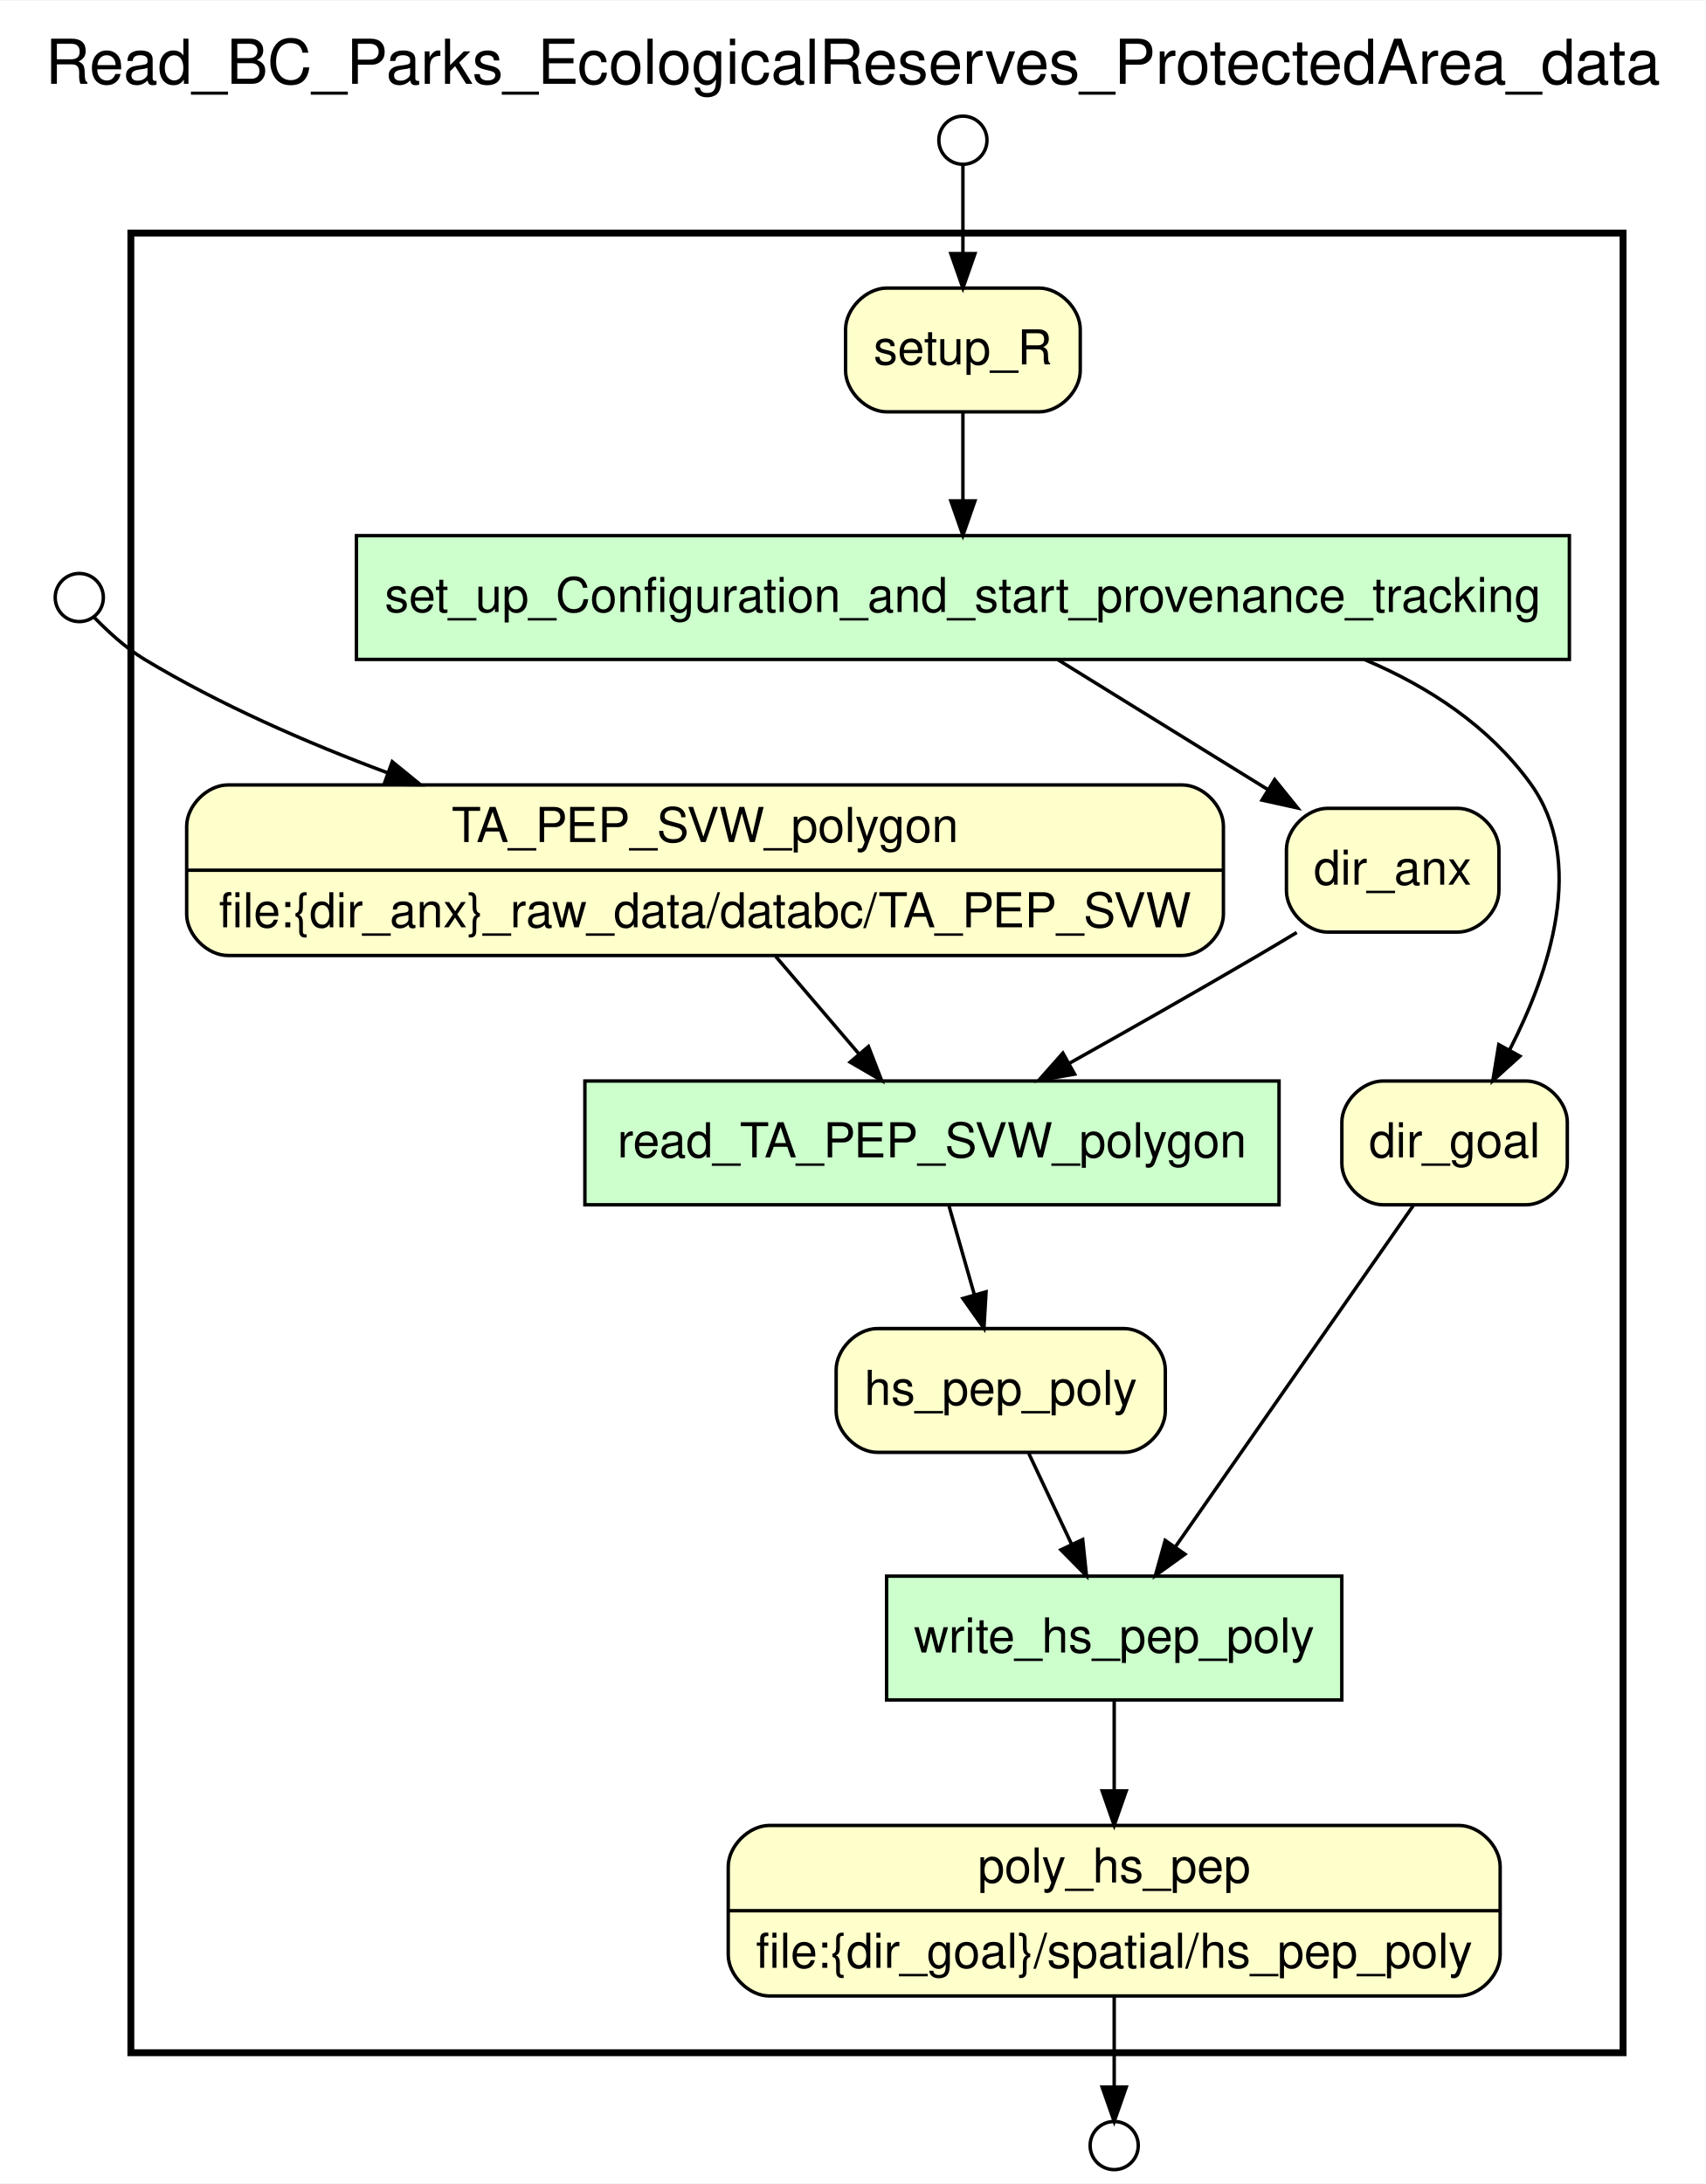
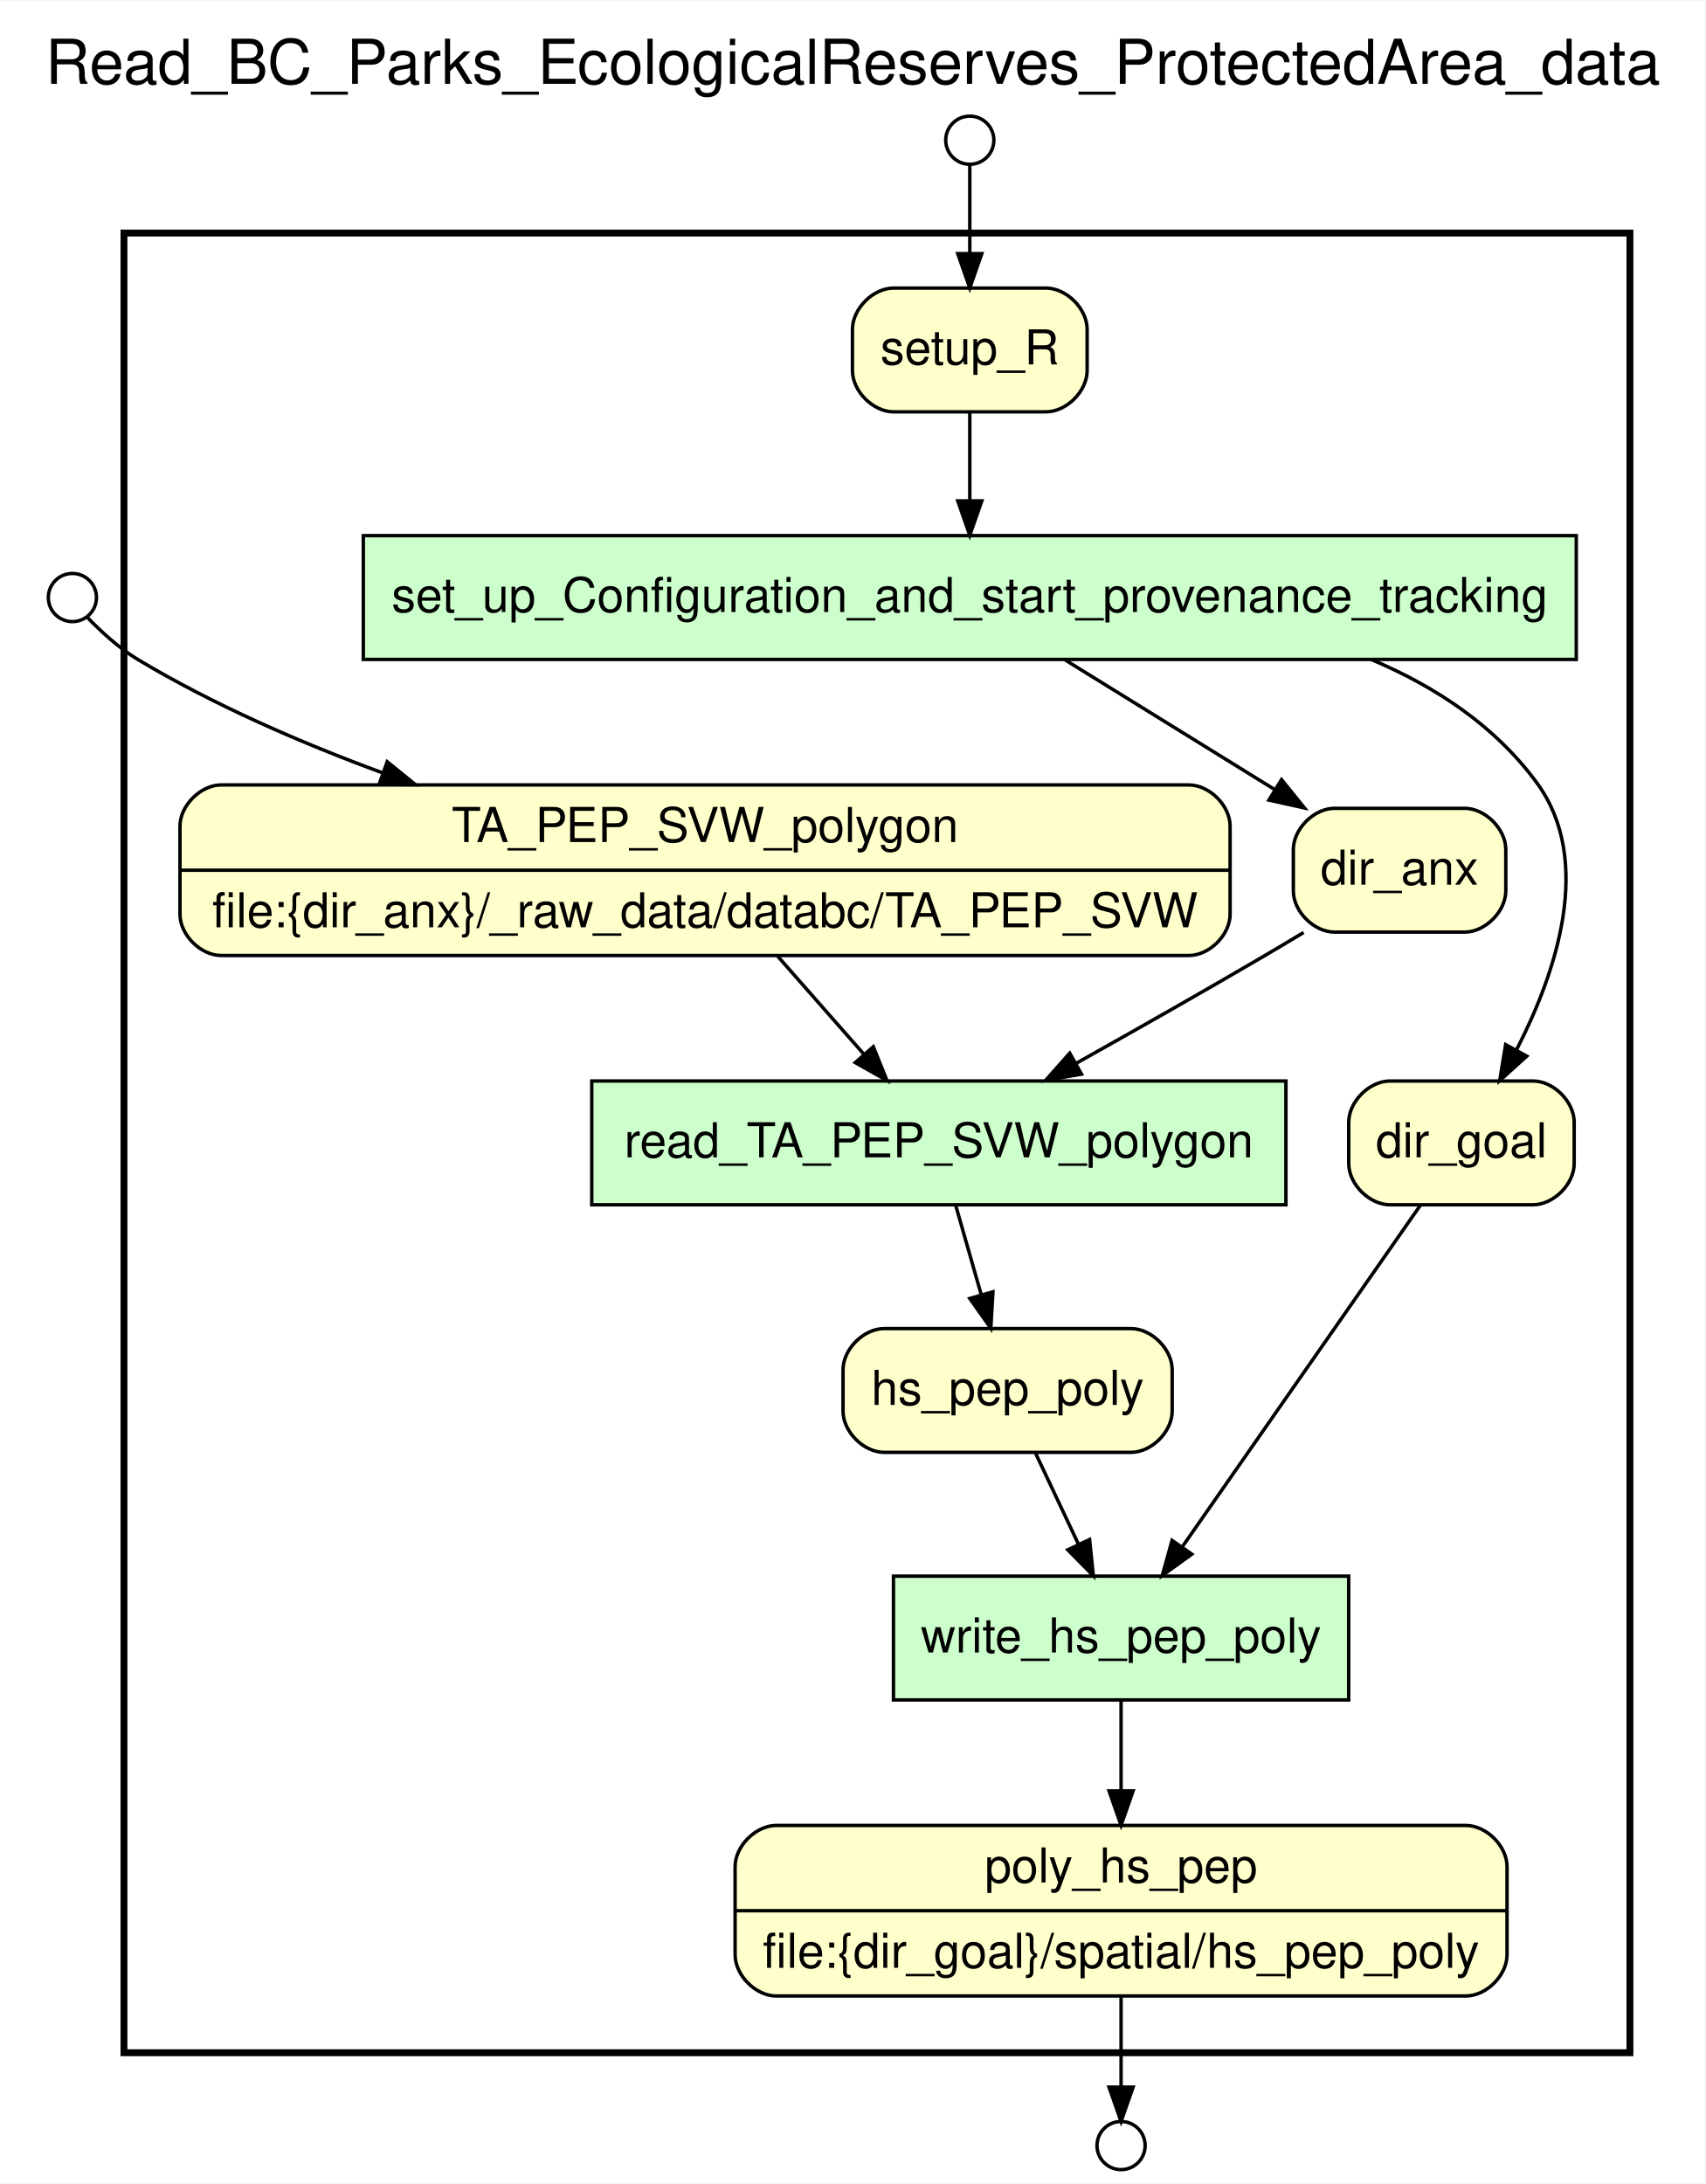
<svg xmlns="http://www.w3.org/2000/svg" width="496pt" height="635pt" viewBox="0.00 0.00 496.12 634.80">
  <g id="graph0" class="graph" transform="scale(1 1) rotate(0) translate(4 630.8)">
    <polygon fill="white" stroke="none" points="-4,4 -4,-630.8 492.117,-630.8 492.117,4 -4,4" />
    <text text-anchor="middle" x="244.058" y="-606.6" font-family="Helvetica,sans-Serif" font-size="18.00">Read_BC_Parks_EcologicalReserves_ProtectedArea_data</text>
    <g id="clust1" class="cluster">
-       <polygon fill="none" stroke="black" stroke-width="2" points="34.058,-34 34.058,-563.2 468.058,-563.2 468.058,-34 34.058,-34" />
+       <polygon fill="none" stroke="black" stroke-width="2" points="32.058,-34 32.058,-563.2 470.058,-563.2 470.058,-34 32.058,-34" />
    </g>
    <g id="clust2" class="cluster">
-       <polygon fill="none" stroke="black" stroke-width="0" points="42.058,-42 42.058,-555.2 460.058,-555.2 460.058,-42 42.058,-42" />
+       <polygon fill="none" stroke="black" stroke-width="0" points="40.058,-42 40.058,-555.2 462.058,-555.2 462.058,-42 40.058,-42" />
    </g>
    <g id="node1" class="node">
-       <polygon fill="#ccffcc" stroke="black" points="452.449,-475.2 99.668,-475.2 99.668,-439.2 452.449,-439.2 452.449,-475.2" />
-       <text text-anchor="middle" x="276.058" y="-453" font-family="Helvetica,sans-Serif" font-size="14.00">set_up_Configuration_and_start_provenance_tracking</text>
+       <polygon fill="#ccffcc" stroke="black" points="454.449,-475.2 101.668,-475.2 101.668,-439.2 454.449,-439.2 454.449,-475.2" />
+       <text text-anchor="middle" x="278.058" y="-453" font-family="Helvetica,sans-Serif" font-size="14.00">set_up_Configuration_and_start_provenance_tracking</text>
    </g>
    <g id="node6" class="node">
-       <path fill="#ffffcc" stroke="black" d="M419.956,-395.9C419.956,-395.9 382.161,-395.9 382.161,-395.9 376.161,-395.9 370.161,-389.9 370.161,-383.9 370.161,-383.9 370.161,-371.9 370.161,-371.9 370.161,-365.9 376.161,-359.9 382.161,-359.9 382.161,-359.9 419.956,-359.9 419.956,-359.9 425.956,-359.9 431.956,-365.9 431.956,-371.9 431.956,-371.9 431.956,-383.9 431.956,-383.9 431.956,-389.9 425.956,-395.9 419.956,-395.9" />
-       <text text-anchor="middle" x="401.058" y="-373.7" font-family="Helvetica,sans-Serif" font-size="14.00">dir_anx</text>
+       <path fill="#ffffcc" stroke="black" d="M421.956,-395.9C421.956,-395.9 384.161,-395.9 384.161,-395.9 378.161,-395.9 372.161,-389.9 372.161,-383.9 372.161,-383.9 372.161,-371.9 372.161,-371.9 372.161,-365.9 378.161,-359.9 384.161,-359.9 384.161,-359.9 421.956,-359.9 421.956,-359.9 427.956,-359.9 433.956,-365.9 433.956,-371.9 433.956,-371.9 433.956,-383.9 433.956,-383.9 433.956,-389.9 427.956,-395.9 421.956,-395.9" />
+       <text text-anchor="middle" x="403.058" y="-373.7" font-family="Helvetica,sans-Serif" font-size="14.00">dir_anx</text>
    </g>
    <g id="edge1" class="edge">
-       <path fill="none" stroke="black" d="M303.8,-439.045C321.763,-427.936 345.344,-413.354 364.787,-401.33" />
-       <polygon fill="black" stroke="black" points="366.73,-404.244 373.394,-396.007 363.048,-398.29 366.73,-404.244" />
+       <path fill="none" stroke="black" d="M305.8,-439.045C323.763,-427.936 347.344,-413.354 366.787,-401.33" />
+       <polygon fill="black" stroke="black" points="368.73,-404.244 375.394,-396.007 365.048,-398.29 368.73,-404.244" />
    </g>
    <g id="node9" class="node">
-       <path fill="#ffffcc" stroke="black" d="M439.845,-316.6C439.845,-316.6 398.271,-316.6 398.271,-316.6 392.271,-316.6 386.271,-310.6 386.271,-304.6 386.271,-304.6 386.271,-292.6 386.271,-292.6 386.271,-286.6 392.271,-280.6 398.271,-280.6 398.271,-280.6 439.845,-280.6 439.845,-280.6 445.845,-280.6 451.845,-286.6 451.845,-292.6 451.845,-292.6 451.845,-304.6 451.845,-304.6 451.845,-310.6 445.845,-316.6 439.845,-316.6" />
-       <text text-anchor="middle" x="419.058" y="-294.4" font-family="Helvetica,sans-Serif" font-size="14.00">dir_goal</text>
+       <path fill="#ffffcc" stroke="black" d="M441.845,-316.6C441.845,-316.6 400.271,-316.6 400.271,-316.6 394.271,-316.6 388.271,-310.6 388.271,-304.6 388.271,-304.6 388.271,-292.6 388.271,-292.6 388.271,-286.6 394.271,-280.6 400.271,-280.6 400.271,-280.6 441.845,-280.6 441.845,-280.6 447.845,-280.6 453.845,-286.6 453.845,-292.6 453.845,-292.6 453.845,-304.6 453.845,-304.6 453.845,-310.6 447.845,-316.6 441.845,-316.6" />
+       <text text-anchor="middle" x="421.058" y="-294.4" font-family="Helvetica,sans-Serif" font-size="14.00">dir_goal</text>
    </g>
    <g id="edge2" class="edge">
-       <path fill="none" stroke="black" d="M392.816,-439.179C411.713,-431.221 429.005,-419.732 441.058,-403.2 457.551,-380.58 446.645,-348.222 435.096,-325.71" />
-       <polygon fill="black" stroke="black" points="438.052,-323.819 430.186,-316.721 431.909,-327.175 438.052,-323.819" />
+       <path fill="none" stroke="black" d="M394.816,-439.179C413.713,-431.221 431.005,-419.732 443.058,-403.2 459.551,-380.58 448.645,-348.222 437.096,-325.71" />
+       <polygon fill="black" stroke="black" points="440.052,-323.819 432.186,-316.721 433.909,-327.175 440.052,-323.819" />
    </g>
    <g id="node2" class="node">
-       <polygon fill="#ccffcc" stroke="black" points="368.004,-316.6 166.113,-316.6 166.113,-280.6 368.004,-280.6 368.004,-316.6" />
-       <text text-anchor="middle" x="267.058" y="-294.4" font-family="Helvetica,sans-Serif" font-size="14.00">read_TA_PEP_SVW_polygon</text>
+       <polygon fill="#ccffcc" stroke="black" points="370.004,-316.6 168.113,-316.6 168.113,-280.6 370.004,-280.6 370.004,-316.6" />
+       <text text-anchor="middle" x="269.058" y="-294.4" font-family="Helvetica,sans-Serif" font-size="14.00">read_TA_PEP_SVW_polygon</text>
    </g>
    <g id="node8" class="node">
-       <path fill="#ffffcc" stroke="black" d="M322.926,-244.6C322.926,-244.6 251.19,-244.6 251.19,-244.6 245.19,-244.6 239.19,-238.6 239.19,-232.6 239.19,-232.6 239.19,-220.6 239.19,-220.6 239.19,-214.6 245.19,-208.6 251.19,-208.6 251.19,-208.6 322.926,-208.6 322.926,-208.6 328.926,-208.6 334.926,-214.6 334.926,-220.6 334.926,-220.6 334.926,-232.6 334.926,-232.6 334.926,-238.6 328.926,-244.6 322.926,-244.6" />
-       <text text-anchor="middle" x="287.058" y="-222.4" font-family="Helvetica,sans-Serif" font-size="14.00">hs_pep_poly</text>
+       <path fill="#ffffcc" stroke="black" d="M324.926,-244.6C324.926,-244.6 253.19,-244.6 253.19,-244.6 247.19,-244.6 241.19,-238.6 241.19,-232.6 241.19,-232.6 241.19,-220.6 241.19,-220.6 241.19,-214.6 247.19,-208.6 253.19,-208.6 253.19,-208.6 324.926,-208.6 324.926,-208.6 330.926,-208.6 336.926,-214.6 336.926,-220.6 336.926,-220.6 336.926,-232.6 336.926,-232.6 336.926,-238.6 330.926,-244.6 324.926,-244.6" />
+       <text text-anchor="middle" x="289.058" y="-222.4" font-family="Helvetica,sans-Serif" font-size="14.00">hs_pep_poly</text>
    </g>
    <g id="edge4" class="edge">
-       <path fill="none" stroke="black" d="M272.002,-280.297C274.23,-272.498 276.913,-263.109 279.393,-254.429" />
-       <polygon fill="black" stroke="black" points="282.789,-255.281 282.171,-244.704 276.059,-253.358 282.789,-255.281" />
+       <path fill="none" stroke="black" d="M274.002,-280.297C276.23,-272.498 278.913,-263.109 281.393,-254.429" />
+       <polygon fill="black" stroke="black" points="284.789,-255.281 284.171,-244.704 278.059,-253.358 284.789,-255.281" />
    </g>
    <g id="node3" class="node">
-       <polygon fill="#ccffcc" stroke="black" points="386.256,-172.6 253.861,-172.6 253.861,-136.6 386.256,-136.6 386.256,-172.6" />
-       <text text-anchor="middle" x="320.058" y="-150.4" font-family="Helvetica,sans-Serif" font-size="14.00">write_hs_pep_poly</text>
+       <polygon fill="#ccffcc" stroke="black" points="388.256,-172.6 255.861,-172.6 255.861,-136.6 388.256,-136.6 388.256,-172.6" />
+       <text text-anchor="middle" x="322.058" y="-150.4" font-family="Helvetica,sans-Serif" font-size="14.00">write_hs_pep_poly</text>
    </g>
    <g id="node4" class="node">
-       <path fill="#ffffcc" stroke="black" d="M219.802,-50.5C219.802,-50.5 420.315,-50.5 420.315,-50.5 426.315,-50.5 432.315,-56.5 432.315,-62.5 432.315,-62.5 432.315,-88.1 432.315,-88.1 432.315,-94.1 426.315,-100.1 420.315,-100.1 420.315,-100.1 219.802,-100.1 219.802,-100.1 213.802,-100.1 207.802,-94.1 207.802,-88.1 207.802,-88.1 207.802,-62.5 207.802,-62.5 207.802,-56.5 213.802,-50.5 219.802,-50.5" />
-       <text text-anchor="middle" x="320.058" y="-83.5" font-family="Helvetica,sans-Serif" font-size="14.00">poly_hs_pep</text>
-       <polyline fill="none" stroke="black" points="207.802,-75.3 432.315,-75.3 " />
-       <text text-anchor="middle" x="320.058" y="-58.7" font-family="Helvetica,sans-Serif" font-size="14.00">file:{dir_goal}/spatial/hs_pep_poly</text>
+       <path fill="#ffffcc" stroke="black" d="M221.802,-50.5C221.802,-50.5 422.315,-50.5 422.315,-50.5 428.315,-50.5 434.315,-56.5 434.315,-62.5 434.315,-62.5 434.315,-88.1 434.315,-88.1 434.315,-94.1 428.315,-100.1 422.315,-100.1 422.315,-100.1 221.802,-100.1 221.802,-100.1 215.802,-100.1 209.802,-94.1 209.802,-88.1 209.802,-88.1 209.802,-62.5 209.802,-62.5 209.802,-56.5 215.802,-50.5 221.802,-50.5" />
+       <text text-anchor="middle" x="322.058" y="-83.5" font-family="Helvetica,sans-Serif" font-size="14.00">poly_hs_pep</text>
+       <polyline fill="none" stroke="black" points="209.802,-75.3 434.315,-75.3 " />
+       <text text-anchor="middle" x="322.058" y="-58.7" font-family="Helvetica,sans-Serif" font-size="14.00">file:{dir_goal}/spatial/hs_pep_poly</text>
    </g>
    <g id="edge7" class="edge">
-       <path fill="none" stroke="black" d="M320.058,-136.445C320.058,-128.689 320.058,-119.239 320.058,-110.15" />
-       <polygon fill="black" stroke="black" points="323.558,-110.15 320.058,-100.15 316.558,-110.15 323.558,-110.15" />
+       <path fill="none" stroke="black" d="M322.058,-136.445C322.058,-128.689 322.058,-119.239 322.058,-110.15" />
+       <polygon fill="black" stroke="black" points="325.558,-110.15 322.058,-100.15 318.558,-110.15 325.558,-110.15" />
    </g>
    <g id="node12" class="node">
-       <ellipse fill="#ffffff" stroke="black" cx="320.058" cy="-7" rx="7" ry="7" />
+       <ellipse fill="#ffffff" stroke="black" cx="322.058" cy="-7" rx="7" ry="7" />
    </g>
    <g id="edge12" class="edge">
-       <path fill="none" stroke="black" d="M320.058,-50.364C320.058,-41.694 320.058,-32.111 320.058,-24.255" />
-       <polygon fill="black" stroke="black" points="323.558,-24.001 320.058,-14.001 316.558,-24.001 323.558,-24.001" />
+       <path fill="none" stroke="black" d="M322.058,-50.364C322.058,-41.694 322.058,-32.111 322.058,-24.255" />
+       <polygon fill="black" stroke="black" points="325.558,-24.001 322.058,-14.001 318.558,-24.001 325.558,-24.001" />
    </g>
    <g id="node5" class="node">
-       <path fill="#ffffcc" stroke="black" d="M298.186,-547.2C298.186,-547.2 253.931,-547.2 253.931,-547.2 247.931,-547.2 241.931,-541.2 241.931,-535.2 241.931,-535.2 241.931,-523.2 241.931,-523.2 241.931,-517.2 247.931,-511.2 253.931,-511.2 253.931,-511.2 298.186,-511.2 298.186,-511.2 304.186,-511.2 310.186,-517.2 310.186,-523.2 310.186,-523.2 310.186,-535.2 310.186,-535.2 310.186,-541.2 304.186,-547.2 298.186,-547.2" />
-       <text text-anchor="middle" x="276.058" y="-525" font-family="Helvetica,sans-Serif" font-size="14.00">setup_R</text>
+       <path fill="#ffffcc" stroke="black" d="M300.186,-547.2C300.186,-547.2 255.931,-547.2 255.931,-547.2 249.931,-547.2 243.931,-541.2 243.931,-535.2 243.931,-535.2 243.931,-523.2 243.931,-523.2 243.931,-517.2 249.931,-511.2 255.931,-511.2 255.931,-511.2 300.186,-511.2 300.186,-511.2 306.186,-511.2 312.186,-517.2 312.186,-523.2 312.186,-523.2 312.186,-535.2 312.186,-535.2 312.186,-541.2 306.186,-547.2 300.186,-547.2" />
+       <text text-anchor="middle" x="278.058" y="-525" font-family="Helvetica,sans-Serif" font-size="14.00">setup_R</text>
    </g>
    <g id="edge3" class="edge">
-       <path fill="none" stroke="black" d="M276.058,-510.897C276.058,-503.183 276.058,-493.912 276.058,-485.312" />
-       <polygon fill="black" stroke="black" points="279.558,-485.304 276.058,-475.304 272.558,-485.304 279.558,-485.304" />
+       <path fill="none" stroke="black" d="M278.058,-510.897C278.058,-503.183 278.058,-493.912 278.058,-485.312" />
+       <polygon fill="black" stroke="black" points="281.558,-485.304 278.058,-475.304 274.558,-485.304 281.558,-485.304" />
    </g>
    <g id="edge5" class="edge">
-       <path fill="none" stroke="black" d="M373.153,-359.789C369.108,-357.355 364.985,-354.899 361.058,-352.6 343.461,-342.297 323.835,-331.175 307.086,-321.792" />
-       <polygon fill="black" stroke="black" points="308.545,-318.598 298.109,-316.774 305.13,-324.708 308.545,-318.598" />
+       <path fill="none" stroke="black" d="M375.153,-359.789C371.108,-357.355 366.985,-354.899 363.058,-352.6 345.461,-342.297 325.835,-331.175 309.086,-321.792" />
+       <polygon fill="black" stroke="black" points="310.545,-318.598 300.109,-316.774 307.13,-324.708 310.545,-318.598" />
    </g>
    <g id="node7" class="node">
-       <path fill="#ffffcc" stroke="black" d="M62.293,-353.1C62.293,-353.1 339.824,-353.1 339.824,-353.1 345.824,-353.1 351.824,-359.1 351.824,-365.1 351.824,-365.1 351.824,-390.7 351.824,-390.7 351.824,-396.7 345.824,-402.7 339.824,-402.7 339.824,-402.7 62.293,-402.7 62.293,-402.7 56.293,-402.7 50.293,-396.7 50.293,-390.7 50.293,-390.7 50.293,-365.1 50.293,-365.1 50.293,-359.1 56.293,-353.1 62.293,-353.1" />
+       <path fill="#ffffcc" stroke="black" d="M60.347,-353.1C60.347,-353.1 341.769,-353.1 341.769,-353.1 347.769,-353.1 353.769,-359.1 353.769,-365.1 353.769,-365.1 353.769,-390.7 353.769,-390.7 353.769,-396.7 347.769,-402.7 341.769,-402.7 341.769,-402.7 60.347,-402.7 60.347,-402.7 54.347,-402.7 48.347,-396.7 48.347,-390.7 48.347,-390.7 48.347,-365.1 48.347,-365.1 48.347,-359.1 54.347,-353.1 60.347,-353.1" />
      <text text-anchor="middle" x="201.058" y="-386.1" font-family="Helvetica,sans-Serif" font-size="14.00">TA_PEP_SVW_polygon</text>
-       <polyline fill="none" stroke="black" points="50.293,-377.9 351.824,-377.9 " />
-       <text text-anchor="middle" x="201.058" y="-361.3" font-family="Helvetica,sans-Serif" font-size="14.00">file:{dir_anx}_raw_data/databc/TA_PEP_SVW</text>
+       <polyline fill="none" stroke="black" points="48.347,-377.9 353.769,-377.9 " />
+       <text text-anchor="middle" x="201.058" y="-361.3" font-family="Helvetica,sans-Serif" font-size="14.00">file:{dir_anx}/_raw_data/databc/TA_PEP_SVW</text>
    </g>
    <g id="edge6" class="edge">
-       <path fill="none" stroke="black" d="M221.579,-352.866C229.306,-343.816 238.103,-333.513 245.888,-324.395" />
-       <polygon fill="black" stroke="black" points="248.584,-326.627 252.416,-316.749 243.261,-322.082 248.584,-326.627" />
+       <path fill="none" stroke="black" d="M222.201,-352.866C230.162,-343.816 239.225,-333.513 247.246,-324.395" />
+       <polygon fill="black" stroke="black" points="249.995,-326.569 253.972,-316.749 244.739,-321.946 249.995,-326.569" />
    </g>
    <g id="edge8" class="edge">
-       <path fill="none" stroke="black" d="M295.216,-208.297C298.972,-200.328 303.511,-190.7 307.677,-181.864" />
-       <polygon fill="black" stroke="black" points="310.896,-183.242 311.995,-172.704 304.565,-180.257 310.896,-183.242" />
+       <path fill="none" stroke="black" d="M297.216,-208.297C300.972,-200.328 305.511,-190.7 309.677,-181.864" />
+       <polygon fill="black" stroke="black" points="312.896,-183.242 313.995,-172.704 306.565,-180.257 312.896,-183.242" />
    </g>
    <g id="edge9" class="edge">
-       <path fill="none" stroke="black" d="M407.117,-280.471C389.872,-255.737 357.875,-209.842 337.845,-181.112" />
-       <polygon fill="black" stroke="black" points="340.633,-178.991 332.042,-172.789 334.89,-182.994 340.633,-178.991" />
+       <path fill="none" stroke="black" d="M409.117,-280.471C391.872,-255.737 359.875,-209.842 339.845,-181.112" />
+       <polygon fill="black" stroke="black" points="342.633,-178.991 334.042,-172.789 336.89,-182.994 342.633,-178.991" />
    </g>
    <g id="node10" class="node">
-       <ellipse fill="#ffffff" stroke="black" cx="19.058" cy="-457.2" rx="7" ry="7" />
+       <ellipse fill="#ffffff" stroke="black" cx="17.058" cy="-457.2" rx="7" ry="7" />
    </g>
    <g id="edge10" class="edge">
-       <path fill="none" stroke="black" d="M23.354,-451.481C26.973,-447.734 32.447,-442.58 38.058,-439.2 59.849,-426.075 84.966,-415.055 108.855,-406.177" />
-       <polygon fill="black" stroke="black" points="110.085,-409.454 118.293,-402.755 107.698,-402.873 110.085,-409.454" />
+       <path fill="none" stroke="black" d="M21.35,-451.475C24.968,-447.724 30.44,-442.569 36.058,-439.2 57.995,-426.046 83.268,-415.039 107.336,-406.184" />
+       <polygon fill="black" stroke="black" points="108.616,-409.443 116.846,-402.771 106.252,-402.855 108.616,-409.443" />
    </g>
    <g id="node11" class="node">
-       <ellipse fill="#ffffff" stroke="black" cx="276.058" cy="-590.2" rx="7" ry="7" />
+       <ellipse fill="#ffffff" stroke="black" cx="278.058" cy="-590.2" rx="7" ry="7" />
    </g>
    <g id="edge11" class="edge">
-       <path fill="none" stroke="black" d="M276.058,-582.886C276.058,-576.686 276.058,-566.795 276.058,-557.248" />
-       <polygon fill="black" stroke="black" points="279.558,-557.216 276.058,-547.216 272.558,-557.216 279.558,-557.216" />
+       <path fill="none" stroke="black" d="M278.058,-582.886C278.058,-576.686 278.058,-566.795 278.058,-557.248" />
+       <polygon fill="black" stroke="black" points="281.558,-557.216 278.058,-547.216 274.558,-557.216 281.558,-557.216" />
    </g>
  </g>
</svg>
